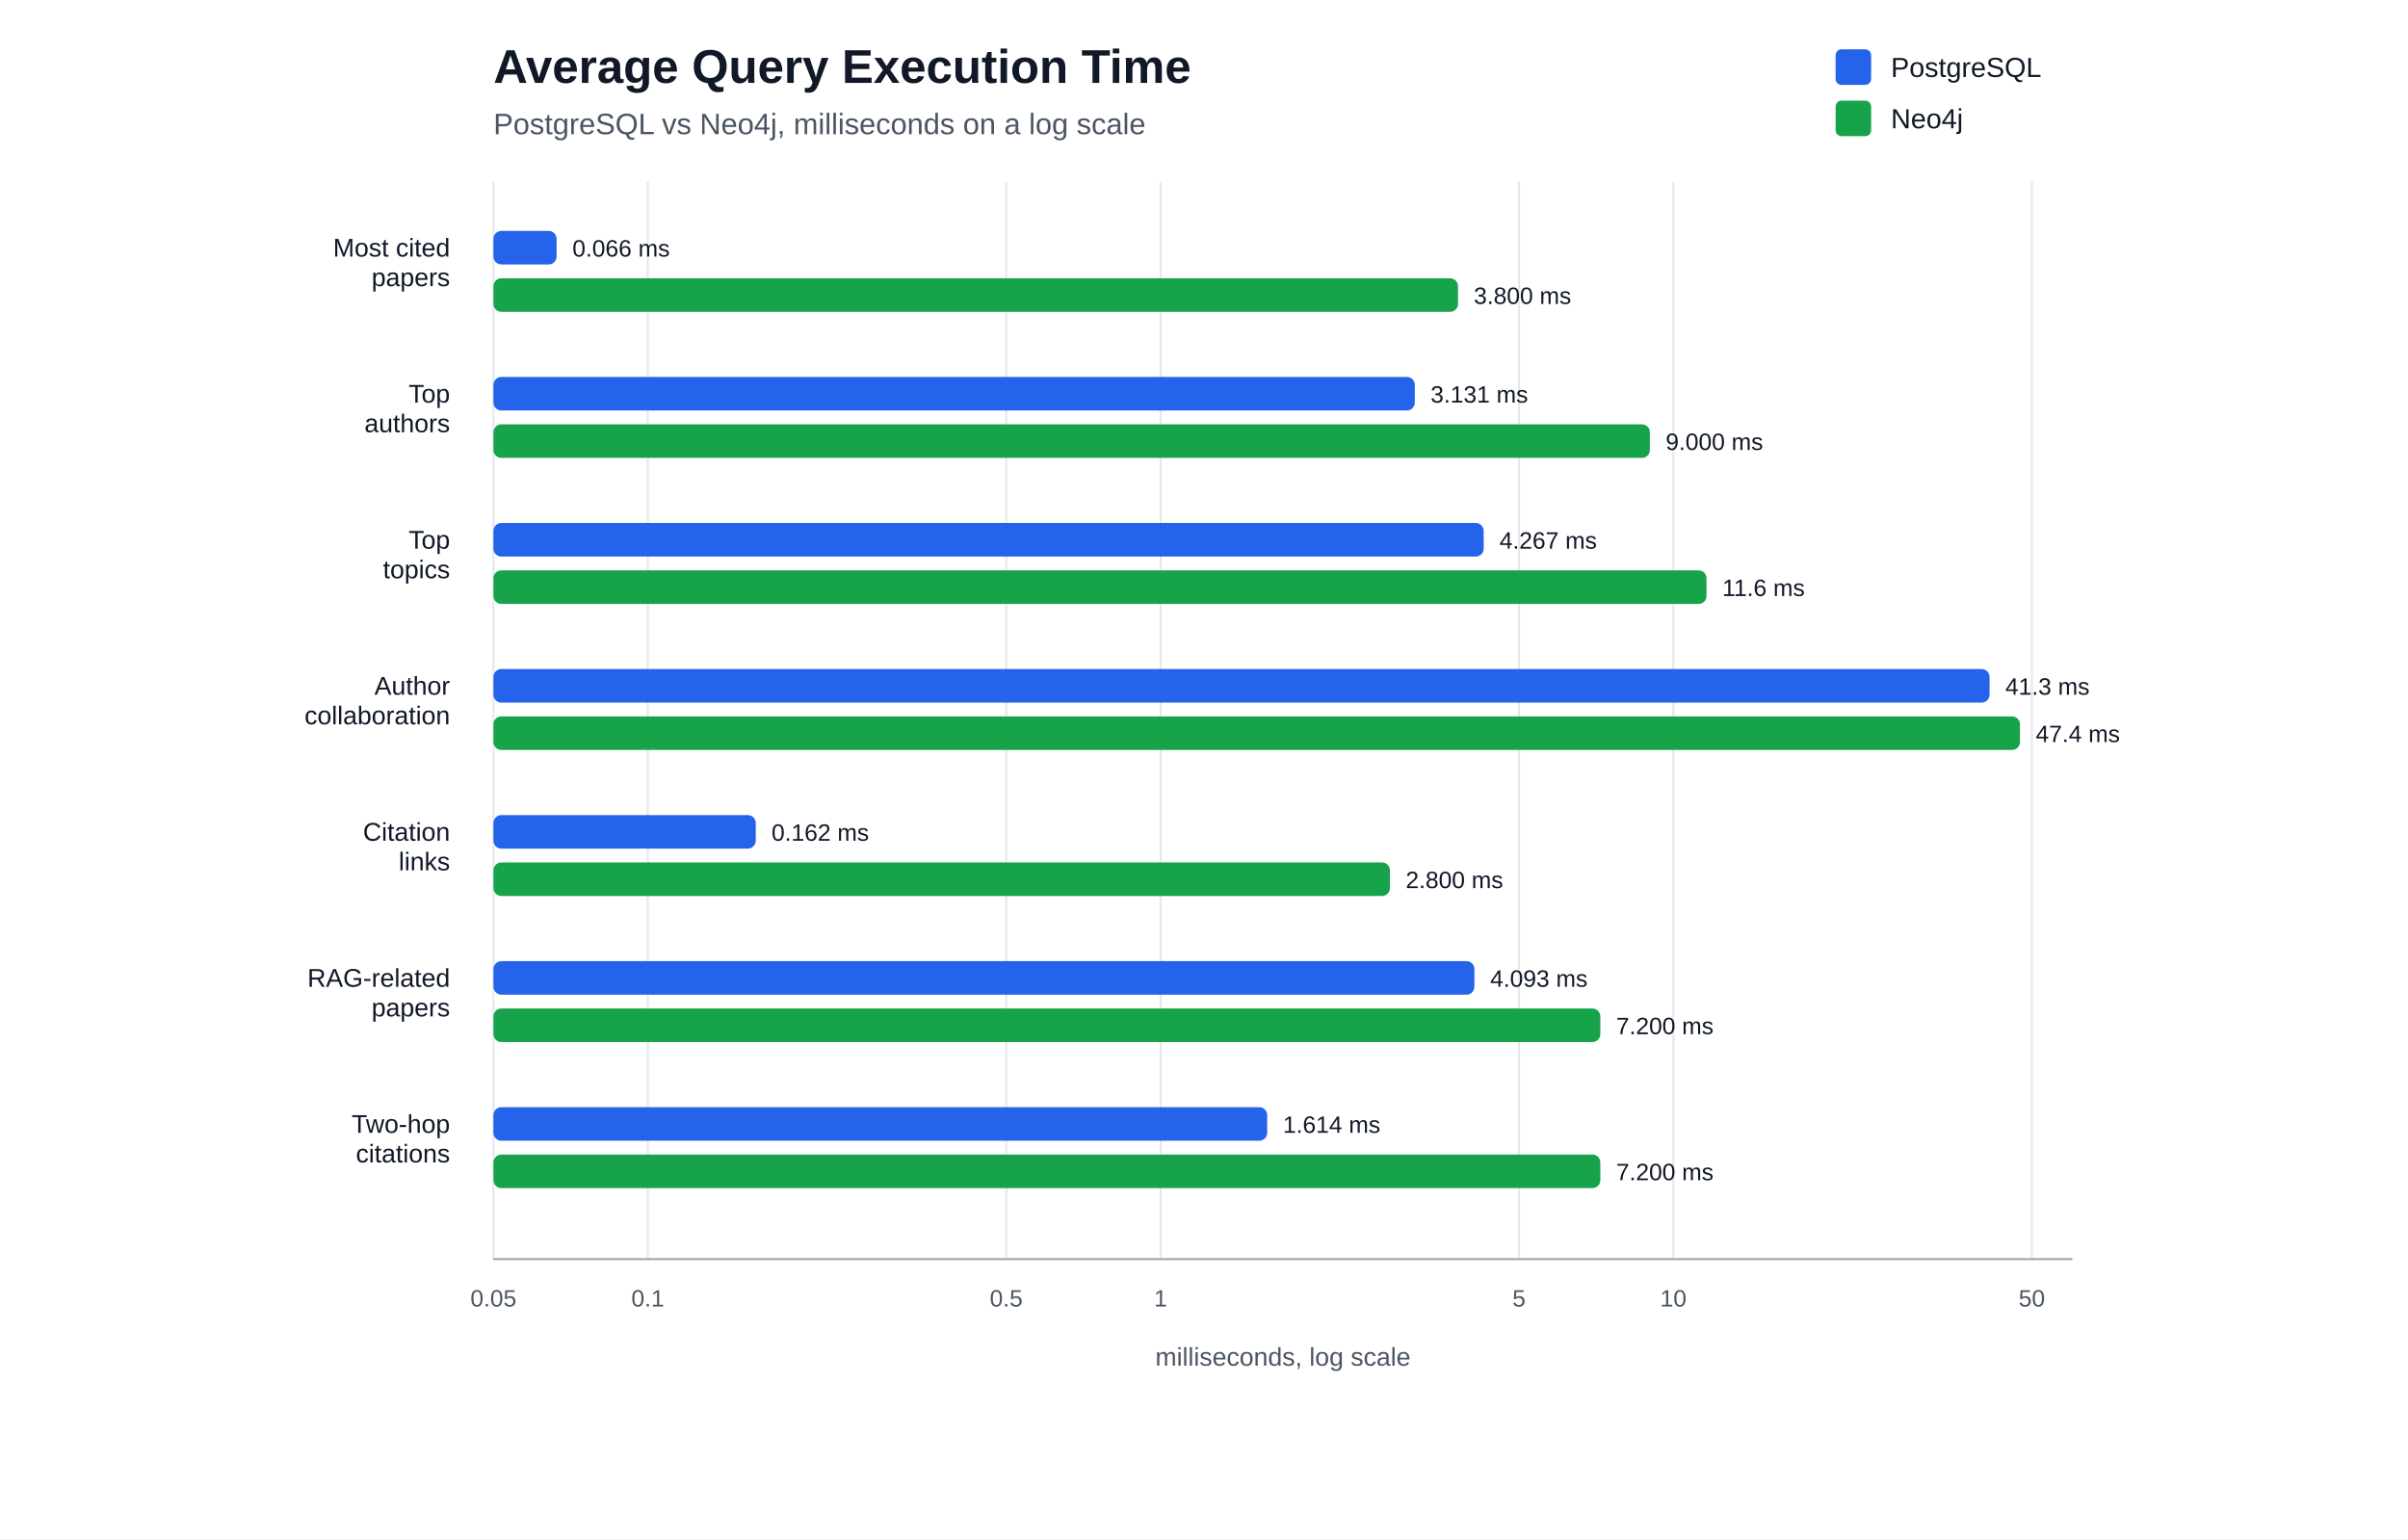
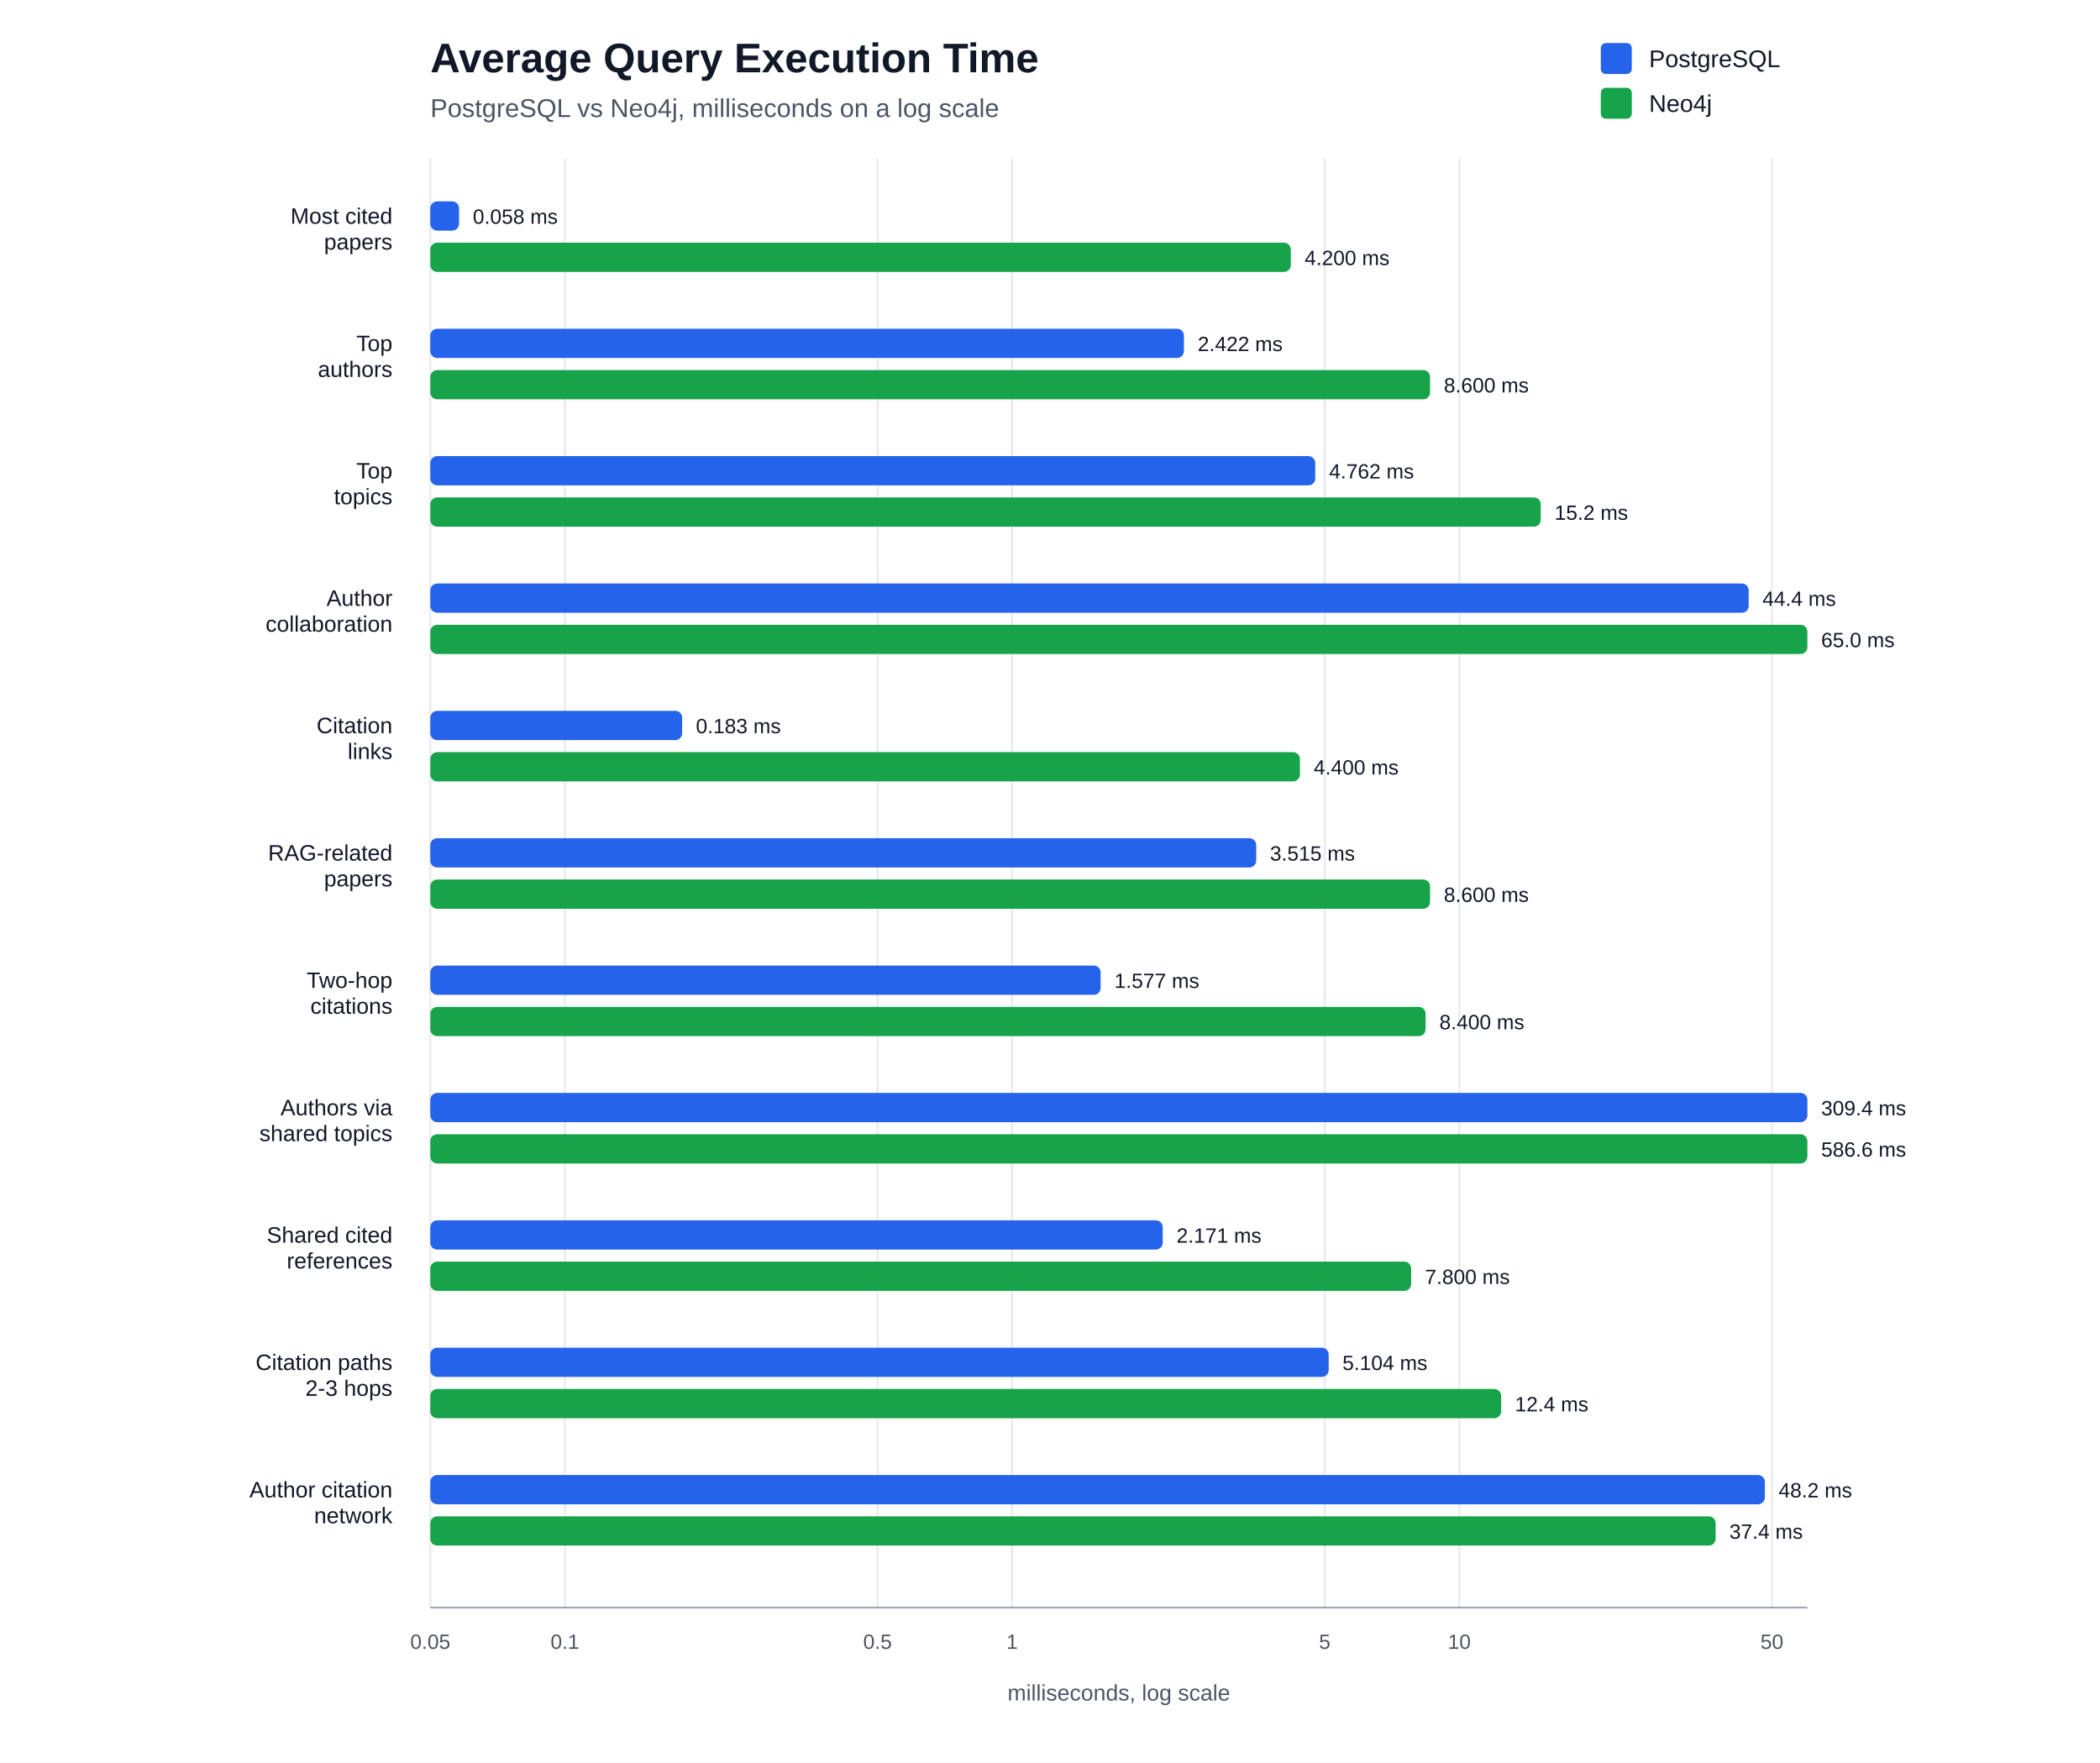
- <svg xmlns="http://www.w3.org/2000/svg" width="1220" height="780" viewBox="0 0 1220 780">
+ <svg xmlns="http://www.w3.org/2000/svg" width="1220" height="1024" viewBox="0 0 1220 1024">
  <rect width="100%" height="100%" fill="#ffffff" />
  <text x="250.0" y="42.0" font-family="Arial, sans-serif" font-size="24" font-weight="700" text-anchor="start" fill="#111827">Average Query Execution Time</text>
  <text x="250.0" y="68.0" font-family="Arial, sans-serif" font-size="15" font-weight="400" text-anchor="start" fill="#4b5563">PostgreSQL vs Neo4j, milliseconds on a log scale</text>
  <rect x="930" y="25" width="18" height="18" rx="3" fill="#2563eb" />
  <text x="958.0" y="39.0" font-family="Arial, sans-serif" font-size="14" font-weight="400" text-anchor="start" fill="#111827">PostgreSQL</text>
  <rect x="930" y="51" width="18" height="18" rx="3" fill="#16a34a" />
  <text x="958.0" y="65.0" font-family="Arial, sans-serif" font-size="14" font-weight="400" text-anchor="start" fill="#111827">Neo4j</text>
-   <line x1="250.0" y1="92" x2="250.0" y2="638" stroke="#e5e7eb" stroke-width="1" />
-   <text x="250.0" y="662.0" font-family="Arial, sans-serif" font-size="12" font-weight="400" text-anchor="middle" fill="#4b5563">0.05</text>
-   <line x1="328.2" y1="92" x2="328.2" y2="638" stroke="#e5e7eb" stroke-width="1" />
-   <text x="328.2" y="662.0" font-family="Arial, sans-serif" font-size="12" font-weight="400" text-anchor="middle" fill="#4b5563">0.1</text>
-   <line x1="509.8" y1="92" x2="509.8" y2="638" stroke="#e5e7eb" stroke-width="1" />
-   <text x="509.8" y="662.0" font-family="Arial, sans-serif" font-size="12" font-weight="400" text-anchor="middle" fill="#4b5563">0.5</text>
-   <line x1="588.0" y1="92" x2="588.0" y2="638" stroke="#e5e7eb" stroke-width="1" />
-   <text x="588.0" y="662.0" font-family="Arial, sans-serif" font-size="12" font-weight="400" text-anchor="middle" fill="#4b5563">1</text>
-   <line x1="769.6" y1="92" x2="769.6" y2="638" stroke="#e5e7eb" stroke-width="1" />
-   <text x="769.6" y="662.0" font-family="Arial, sans-serif" font-size="12" font-weight="400" text-anchor="middle" fill="#4b5563">5</text>
-   <line x1="847.8" y1="92" x2="847.8" y2="638" stroke="#e5e7eb" stroke-width="1" />
-   <text x="847.8" y="662.0" font-family="Arial, sans-serif" font-size="12" font-weight="400" text-anchor="middle" fill="#4b5563">10</text>
-   <line x1="1029.4" y1="92" x2="1029.4" y2="638" stroke="#e5e7eb" stroke-width="1" />
-   <text x="1029.4" y="662.0" font-family="Arial, sans-serif" font-size="12" font-weight="400" text-anchor="middle" fill="#4b5563">50</text>
-   <text x="650.0" y="692.0" font-family="Arial, sans-serif" font-size="13" font-weight="400" text-anchor="middle" fill="#4b5563">milliseconds, log scale</text>
+   <line x1="250.0" y1="92" x2="250.0" y2="934" stroke="#e5e7eb" stroke-width="1" />
+   <text x="250.0" y="958.0" font-family="Arial, sans-serif" font-size="12" font-weight="400" text-anchor="middle" fill="#4b5563">0.05</text>
+   <line x1="328.2" y1="92" x2="328.2" y2="934" stroke="#e5e7eb" stroke-width="1" />
+   <text x="328.2" y="958.0" font-family="Arial, sans-serif" font-size="12" font-weight="400" text-anchor="middle" fill="#4b5563">0.1</text>
+   <line x1="509.8" y1="92" x2="509.8" y2="934" stroke="#e5e7eb" stroke-width="1" />
+   <text x="509.8" y="958.0" font-family="Arial, sans-serif" font-size="12" font-weight="400" text-anchor="middle" fill="#4b5563">0.5</text>
+   <line x1="588.0" y1="92" x2="588.0" y2="934" stroke="#e5e7eb" stroke-width="1" />
+   <text x="588.0" y="958.0" font-family="Arial, sans-serif" font-size="12" font-weight="400" text-anchor="middle" fill="#4b5563">1</text>
+   <line x1="769.6" y1="92" x2="769.6" y2="934" stroke="#e5e7eb" stroke-width="1" />
+   <text x="769.6" y="958.0" font-family="Arial, sans-serif" font-size="12" font-weight="400" text-anchor="middle" fill="#4b5563">5</text>
+   <line x1="847.8" y1="92" x2="847.8" y2="934" stroke="#e5e7eb" stroke-width="1" />
+   <text x="847.8" y="958.0" font-family="Arial, sans-serif" font-size="12" font-weight="400" text-anchor="middle" fill="#4b5563">10</text>
+   <line x1="1029.4" y1="92" x2="1029.4" y2="934" stroke="#e5e7eb" stroke-width="1" />
+   <text x="1029.4" y="958.0" font-family="Arial, sans-serif" font-size="12" font-weight="400" text-anchor="middle" fill="#4b5563">50</text>
+   <text x="650.0" y="988.0" font-family="Arial, sans-serif" font-size="13" font-weight="400" text-anchor="middle" fill="#4b5563">milliseconds, log scale</text>
  <text x="228.0" y="130.0" font-family="Arial, sans-serif" font-size="13" font-weight="400" text-anchor="end" fill="#111827">Most cited</text>
  <text x="228.0" y="145.0" font-family="Arial, sans-serif" font-size="13" font-weight="400" text-anchor="end" fill="#111827">papers</text>
-   <rect x="250.0" y="117.0" width="32.0" height="17" rx="4" fill="#2563eb" />
-   <text x="290.0" y="130.0" font-family="Arial, sans-serif" font-size="12" font-weight="400" text-anchor="start" fill="#111827">0.066 ms</text>
-   <rect x="250.0" y="141.0" width="488.7" height="17" rx="4" fill="#16a34a" />
-   <text x="746.7" y="154.0" font-family="Arial, sans-serif" font-size="12" font-weight="400" text-anchor="start" fill="#111827">3.800 ms</text>
+   <rect x="250.0" y="117.0" width="16.7" height="17" rx="4" fill="#2563eb" />
+   <text x="274.7" y="130.0" font-family="Arial, sans-serif" font-size="12" font-weight="400" text-anchor="start" fill="#111827">0.058 ms</text>
+   <rect x="250.0" y="141.0" width="499.9" height="17" rx="4" fill="#16a34a" />
+   <text x="757.9" y="154.0" font-family="Arial, sans-serif" font-size="12" font-weight="400" text-anchor="start" fill="#111827">4.200 ms</text>
  <text x="228.0" y="204.0" font-family="Arial, sans-serif" font-size="13" font-weight="400" text-anchor="end" fill="#111827">Top</text>
  <text x="228.0" y="219.0" font-family="Arial, sans-serif" font-size="13" font-weight="400" text-anchor="end" fill="#111827">authors</text>
-   <rect x="250.0" y="191.0" width="466.8" height="17" rx="4" fill="#2563eb" />
-   <text x="724.8" y="204.0" font-family="Arial, sans-serif" font-size="12" font-weight="400" text-anchor="start" fill="#111827">3.131 ms</text>
-   <rect x="250.0" y="215.0" width="585.9" height="17" rx="4" fill="#16a34a" />
-   <text x="843.9" y="228.0" font-family="Arial, sans-serif" font-size="12" font-weight="400" text-anchor="start" fill="#111827">9.000 ms</text>
+   <rect x="250.0" y="191.0" width="437.8" height="17" rx="4" fill="#2563eb" />
+   <text x="695.8" y="204.0" font-family="Arial, sans-serif" font-size="12" font-weight="400" text-anchor="start" fill="#111827">2.422 ms</text>
+   <rect x="250.0" y="215.0" width="580.8" height="17" rx="4" fill="#16a34a" />
+   <text x="838.8" y="228.0" font-family="Arial, sans-serif" font-size="12" font-weight="400" text-anchor="start" fill="#111827">8.600 ms</text>
  <text x="228.0" y="278.0" font-family="Arial, sans-serif" font-size="13" font-weight="400" text-anchor="end" fill="#111827">Top</text>
  <text x="228.0" y="293.0" font-family="Arial, sans-serif" font-size="13" font-weight="400" text-anchor="end" fill="#111827">topics</text>
-   <rect x="250.0" y="265.0" width="501.7" height="17" rx="4" fill="#2563eb" />
-   <text x="759.7" y="278.0" font-family="Arial, sans-serif" font-size="12" font-weight="400" text-anchor="start" fill="#111827">4.267 ms</text>
-   <rect x="250.0" y="289.0" width="614.6" height="17" rx="4" fill="#16a34a" />
-   <text x="872.6" y="302.0" font-family="Arial, sans-serif" font-size="12" font-weight="400" text-anchor="start" fill="#111827">11.6 ms</text>
+   <rect x="250.0" y="265.0" width="514.1" height="17" rx="4" fill="#2563eb" />
+   <text x="772.1" y="278.0" font-family="Arial, sans-serif" font-size="12" font-weight="400" text-anchor="start" fill="#111827">4.762 ms</text>
+   <rect x="250.0" y="289.0" width="645.1" height="17" rx="4" fill="#16a34a" />
+   <text x="903.1" y="302.0" font-family="Arial, sans-serif" font-size="12" font-weight="400" text-anchor="start" fill="#111827">15.2 ms</text>
  <text x="228.0" y="352.0" font-family="Arial, sans-serif" font-size="13" font-weight="400" text-anchor="end" fill="#111827">Author</text>
  <text x="228.0" y="367.0" font-family="Arial, sans-serif" font-size="13" font-weight="400" text-anchor="end" fill="#111827">collaboration</text>
-   <rect x="250.0" y="339.0" width="758.0" height="17" rx="4" fill="#2563eb" />
-   <text x="1016.0" y="352.0" font-family="Arial, sans-serif" font-size="12" font-weight="400" text-anchor="start" fill="#111827">41.3 ms</text>
-   <rect x="250.0" y="363.0" width="773.4" height="17" rx="4" fill="#16a34a" />
-   <text x="1031.4" y="376.0" font-family="Arial, sans-serif" font-size="12" font-weight="400" text-anchor="start" fill="#111827">47.4 ms</text>
+   <rect x="250.0" y="339.0" width="765.9" height="17" rx="4" fill="#2563eb" />
+   <text x="1023.9" y="352.0" font-family="Arial, sans-serif" font-size="12" font-weight="400" text-anchor="start" fill="#111827">44.4 ms</text>
+   <rect x="250.0" y="363.0" width="800.0" height="17" rx="4" fill="#16a34a" />
+   <text x="1058.0" y="376.0" font-family="Arial, sans-serif" font-size="12" font-weight="400" text-anchor="start" fill="#111827">65.0 ms</text>
  <text x="228.0" y="426.0" font-family="Arial, sans-serif" font-size="13" font-weight="400" text-anchor="end" fill="#111827">Citation</text>
  <text x="228.0" y="441.0" font-family="Arial, sans-serif" font-size="13" font-weight="400" text-anchor="end" fill="#111827">links</text>
-   <rect x="250.0" y="413.0" width="132.9" height="17" rx="4" fill="#2563eb" />
-   <text x="390.9" y="426.0" font-family="Arial, sans-serif" font-size="12" font-weight="400" text-anchor="start" fill="#111827">0.162 ms</text>
-   <rect x="250.0" y="437.0" width="454.2" height="17" rx="4" fill="#16a34a" />
-   <text x="712.2" y="450.0" font-family="Arial, sans-serif" font-size="12" font-weight="400" text-anchor="start" fill="#111827">2.800 ms</text>
+   <rect x="250.0" y="413.0" width="146.3" height="17" rx="4" fill="#2563eb" />
+   <text x="404.3" y="426.0" font-family="Arial, sans-serif" font-size="12" font-weight="400" text-anchor="start" fill="#111827">0.183 ms</text>
+   <rect x="250.0" y="437.0" width="505.2" height="17" rx="4" fill="#16a34a" />
+   <text x="763.2" y="450.0" font-family="Arial, sans-serif" font-size="12" font-weight="400" text-anchor="start" fill="#111827">4.400 ms</text>
  <text x="228.0" y="500.0" font-family="Arial, sans-serif" font-size="13" font-weight="400" text-anchor="end" fill="#111827">RAG-related</text>
  <text x="228.0" y="515.0" font-family="Arial, sans-serif" font-size="13" font-weight="400" text-anchor="end" fill="#111827">papers</text>
-   <rect x="250.0" y="487.0" width="497.0" height="17" rx="4" fill="#2563eb" />
-   <text x="755.0" y="500.0" font-family="Arial, sans-serif" font-size="12" font-weight="400" text-anchor="start" fill="#111827">4.093 ms</text>
-   <rect x="250.0" y="511.0" width="560.8" height="17" rx="4" fill="#16a34a" />
-   <text x="818.8" y="524.0" font-family="Arial, sans-serif" font-size="12" font-weight="400" text-anchor="start" fill="#111827">7.200 ms</text>
+   <rect x="250.0" y="487.0" width="479.8" height="17" rx="4" fill="#2563eb" />
+   <text x="737.8" y="500.0" font-family="Arial, sans-serif" font-size="12" font-weight="400" text-anchor="start" fill="#111827">3.515 ms</text>
+   <rect x="250.0" y="511.0" width="580.8" height="17" rx="4" fill="#16a34a" />
+   <text x="838.8" y="524.0" font-family="Arial, sans-serif" font-size="12" font-weight="400" text-anchor="start" fill="#111827">8.600 ms</text>
  <text x="228.0" y="574.0" font-family="Arial, sans-serif" font-size="13" font-weight="400" text-anchor="end" fill="#111827">Two-hop</text>
  <text x="228.0" y="589.0" font-family="Arial, sans-serif" font-size="13" font-weight="400" text-anchor="end" fill="#111827">citations</text>
-   <rect x="250.0" y="561.0" width="392.0" height="17" rx="4" fill="#2563eb" />
-   <text x="650.0" y="574.0" font-family="Arial, sans-serif" font-size="12" font-weight="400" text-anchor="start" fill="#111827">1.614 ms</text>
-   <rect x="250.0" y="585.0" width="560.8" height="17" rx="4" fill="#16a34a" />
-   <text x="818.8" y="598.0" font-family="Arial, sans-serif" font-size="12" font-weight="400" text-anchor="start" fill="#111827">7.200 ms</text>
-   <line x1="250" y1="638" x2="1050" y2="638" stroke="#9ca3af" stroke-width="1" />
+   <rect x="250.0" y="561.0" width="389.4" height="17" rx="4" fill="#2563eb" />
+   <text x="647.4" y="574.0" font-family="Arial, sans-serif" font-size="12" font-weight="400" text-anchor="start" fill="#111827">1.577 ms</text>
+   <rect x="250.0" y="585.0" width="578.2" height="17" rx="4" fill="#16a34a" />
+   <text x="836.2" y="598.0" font-family="Arial, sans-serif" font-size="12" font-weight="400" text-anchor="start" fill="#111827">8.400 ms</text>
+   <text x="228.0" y="648.0" font-family="Arial, sans-serif" font-size="13" font-weight="400" text-anchor="end" fill="#111827">Authors via</text>
+   <text x="228.0" y="663.0" font-family="Arial, sans-serif" font-size="13" font-weight="400" text-anchor="end" fill="#111827">shared topics</text>
+   <rect x="250.0" y="635.0" width="800.0" height="17" rx="4" fill="#2563eb" />
+   <text x="1058.0" y="648.0" font-family="Arial, sans-serif" font-size="12" font-weight="400" text-anchor="start" fill="#111827">309.4 ms</text>
+   <rect x="250.0" y="659.0" width="800.0" height="17" rx="4" fill="#16a34a" />
+   <text x="1058.0" y="672.0" font-family="Arial, sans-serif" font-size="12" font-weight="400" text-anchor="start" fill="#111827">586.6 ms</text>
+   <text x="228.0" y="722.0" font-family="Arial, sans-serif" font-size="13" font-weight="400" text-anchor="end" fill="#111827">Shared cited</text>
+   <text x="228.0" y="737.0" font-family="Arial, sans-serif" font-size="13" font-weight="400" text-anchor="end" fill="#111827">references</text>
+   <rect x="250.0" y="709.0" width="425.5" height="17" rx="4" fill="#2563eb" />
+   <text x="683.5" y="722.0" font-family="Arial, sans-serif" font-size="12" font-weight="400" text-anchor="start" fill="#111827">2.171 ms</text>
+   <rect x="250.0" y="733.0" width="569.8" height="17" rx="4" fill="#16a34a" />
+   <text x="827.8" y="746.0" font-family="Arial, sans-serif" font-size="12" font-weight="400" text-anchor="start" fill="#111827">7.800 ms</text>
+   <text x="228.0" y="796.0" font-family="Arial, sans-serif" font-size="13" font-weight="400" text-anchor="end" fill="#111827">Citation paths</text>
+   <text x="228.0" y="811.0" font-family="Arial, sans-serif" font-size="13" font-weight="400" text-anchor="end" fill="#111827">2-3 hops</text>
+   <rect x="250.0" y="783.0" width="521.9" height="17" rx="4" fill="#2563eb" />
+   <text x="779.9" y="796.0" font-family="Arial, sans-serif" font-size="12" font-weight="400" text-anchor="start" fill="#111827">5.104 ms</text>
+   <rect x="250.0" y="807.0" width="622.1" height="17" rx="4" fill="#16a34a" />
+   <text x="880.1" y="820.0" font-family="Arial, sans-serif" font-size="12" font-weight="400" text-anchor="start" fill="#111827">12.4 ms</text>
+   <text x="228.0" y="870.0" font-family="Arial, sans-serif" font-size="13" font-weight="400" text-anchor="end" fill="#111827">Author citation</text>
+   <text x="228.0" y="885.0" font-family="Arial, sans-serif" font-size="13" font-weight="400" text-anchor="end" fill="#111827">network</text>
+   <rect x="250.0" y="857.0" width="775.3" height="17" rx="4" fill="#2563eb" />
+   <text x="1033.3" y="870.0" font-family="Arial, sans-serif" font-size="12" font-weight="400" text-anchor="start" fill="#111827">48.2 ms</text>
+   <rect x="250.0" y="881.0" width="746.7" height="17" rx="4" fill="#16a34a" />
+   <text x="1004.7" y="894.0" font-family="Arial, sans-serif" font-size="12" font-weight="400" text-anchor="start" fill="#111827">37.4 ms</text>
+   <line x1="250" y1="934" x2="1050" y2="934" stroke="#9ca3af" stroke-width="1" />
</svg>
